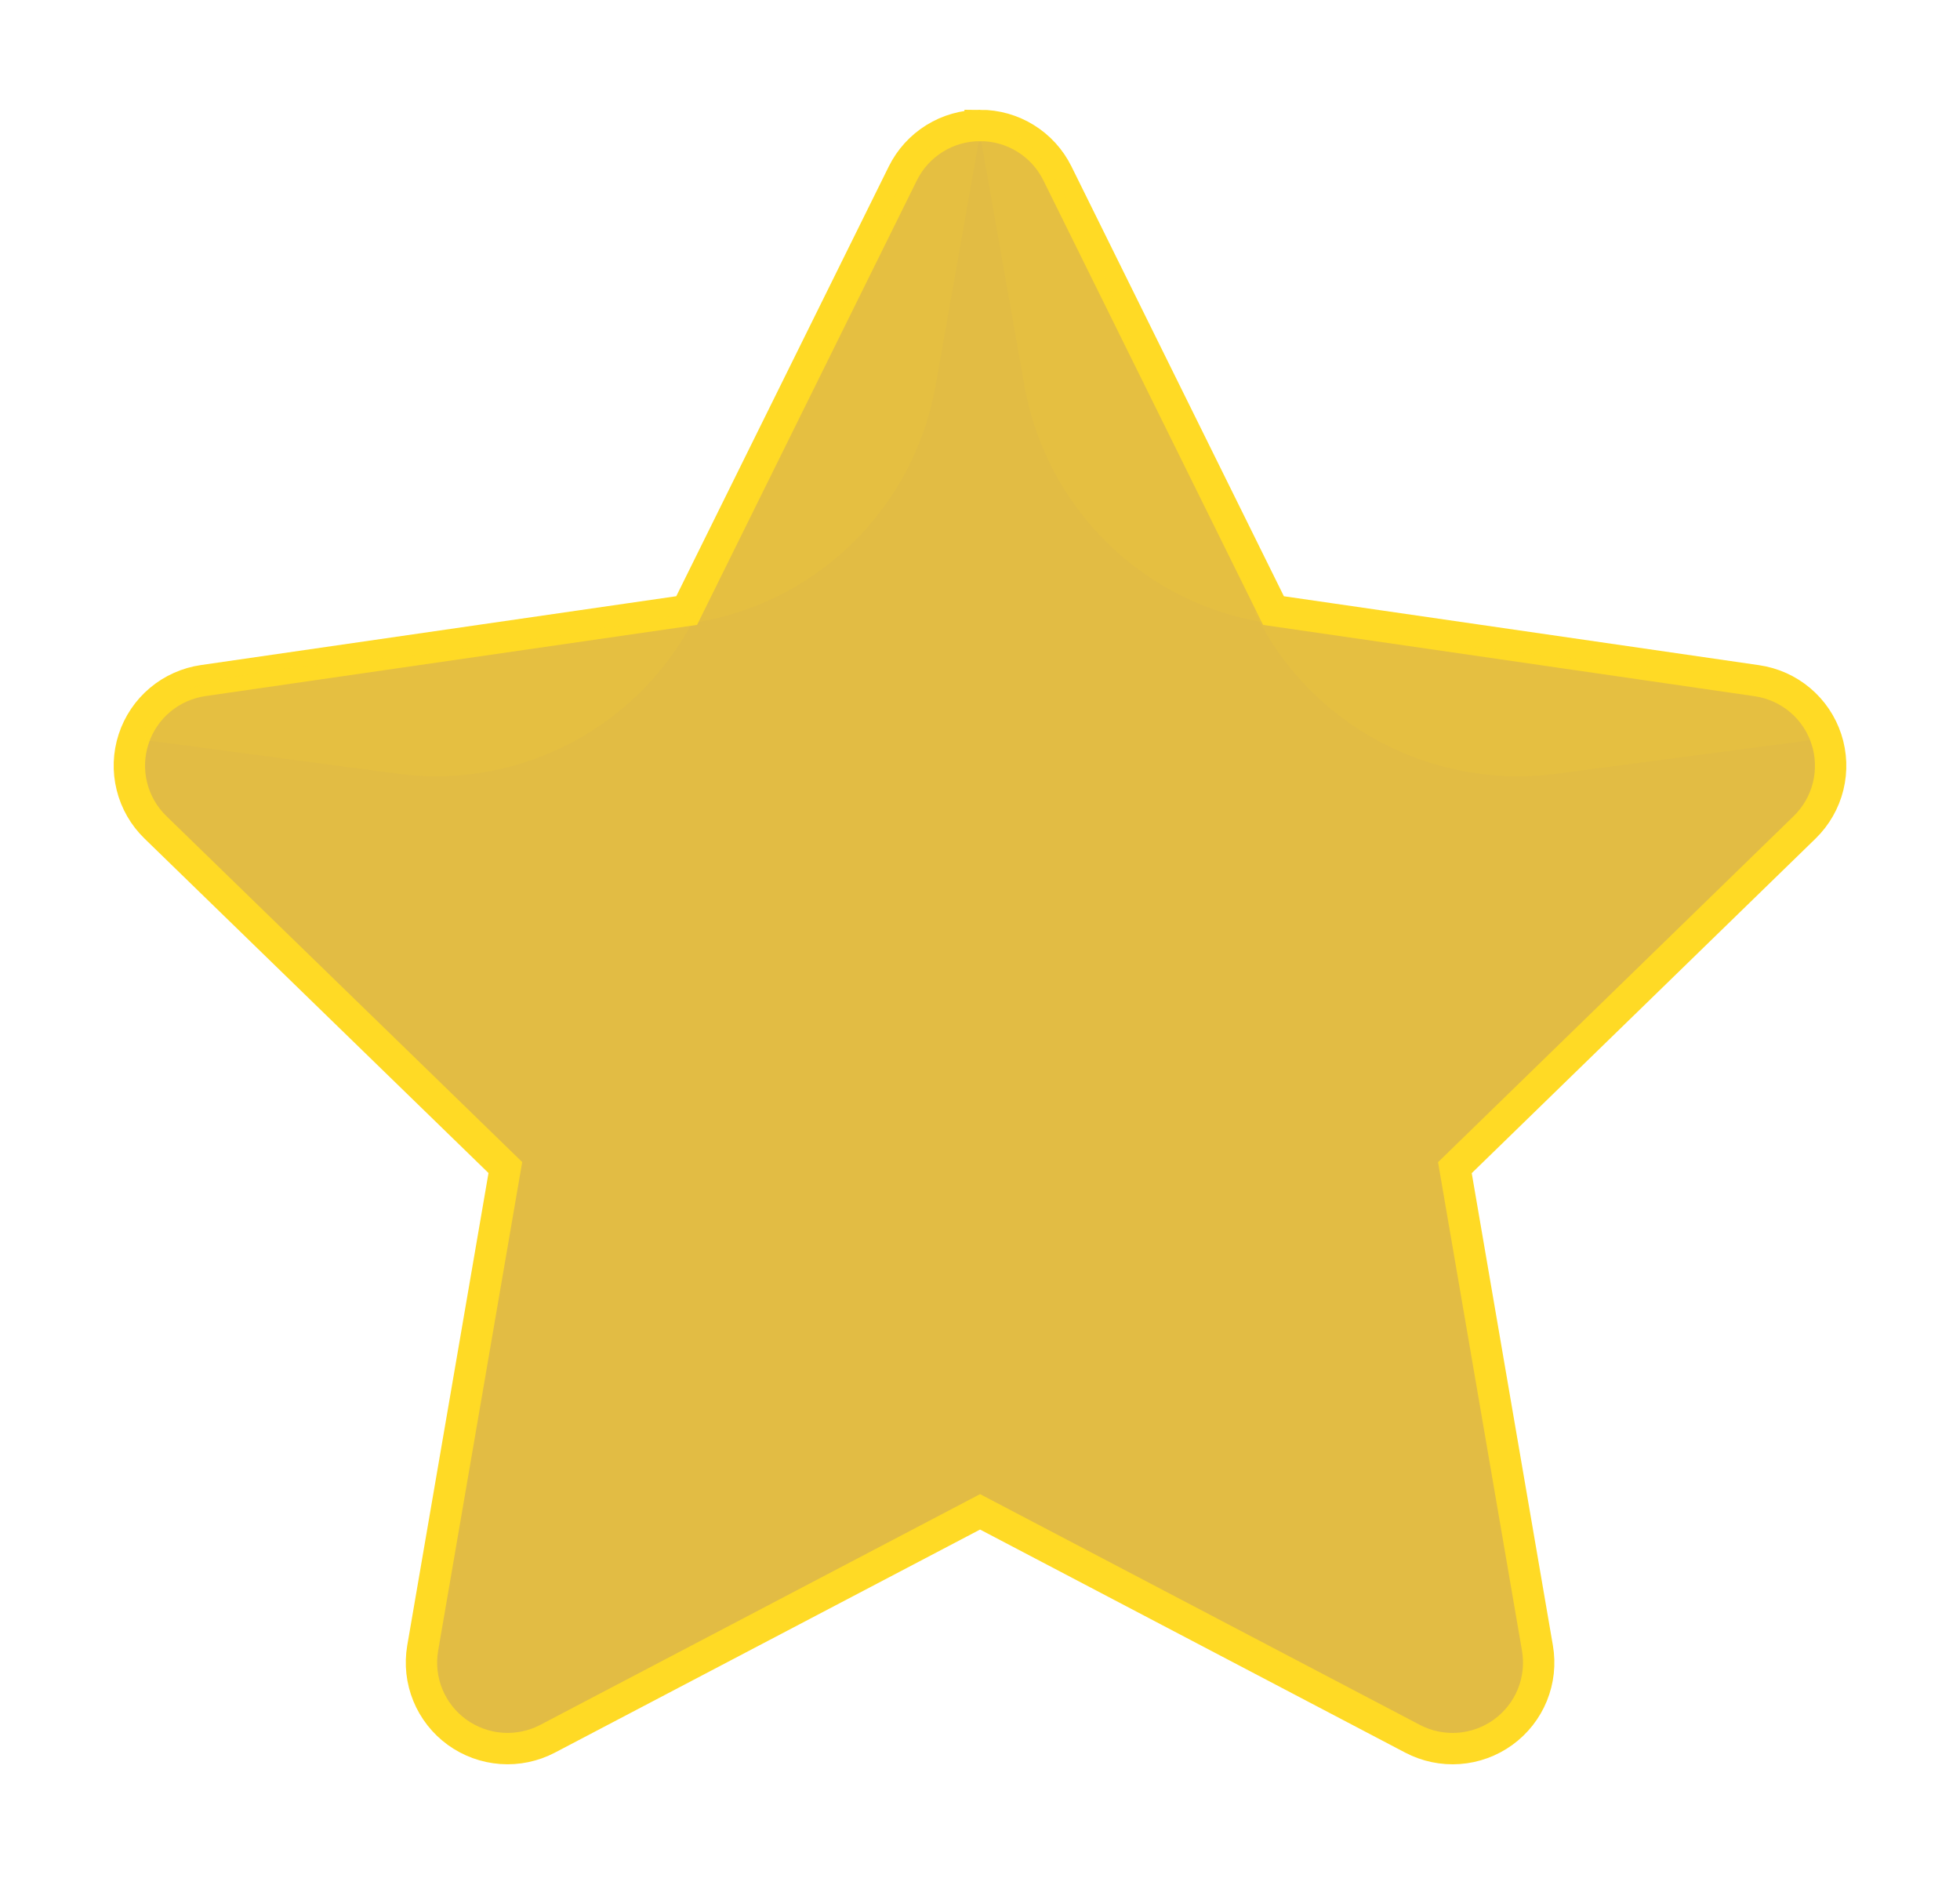
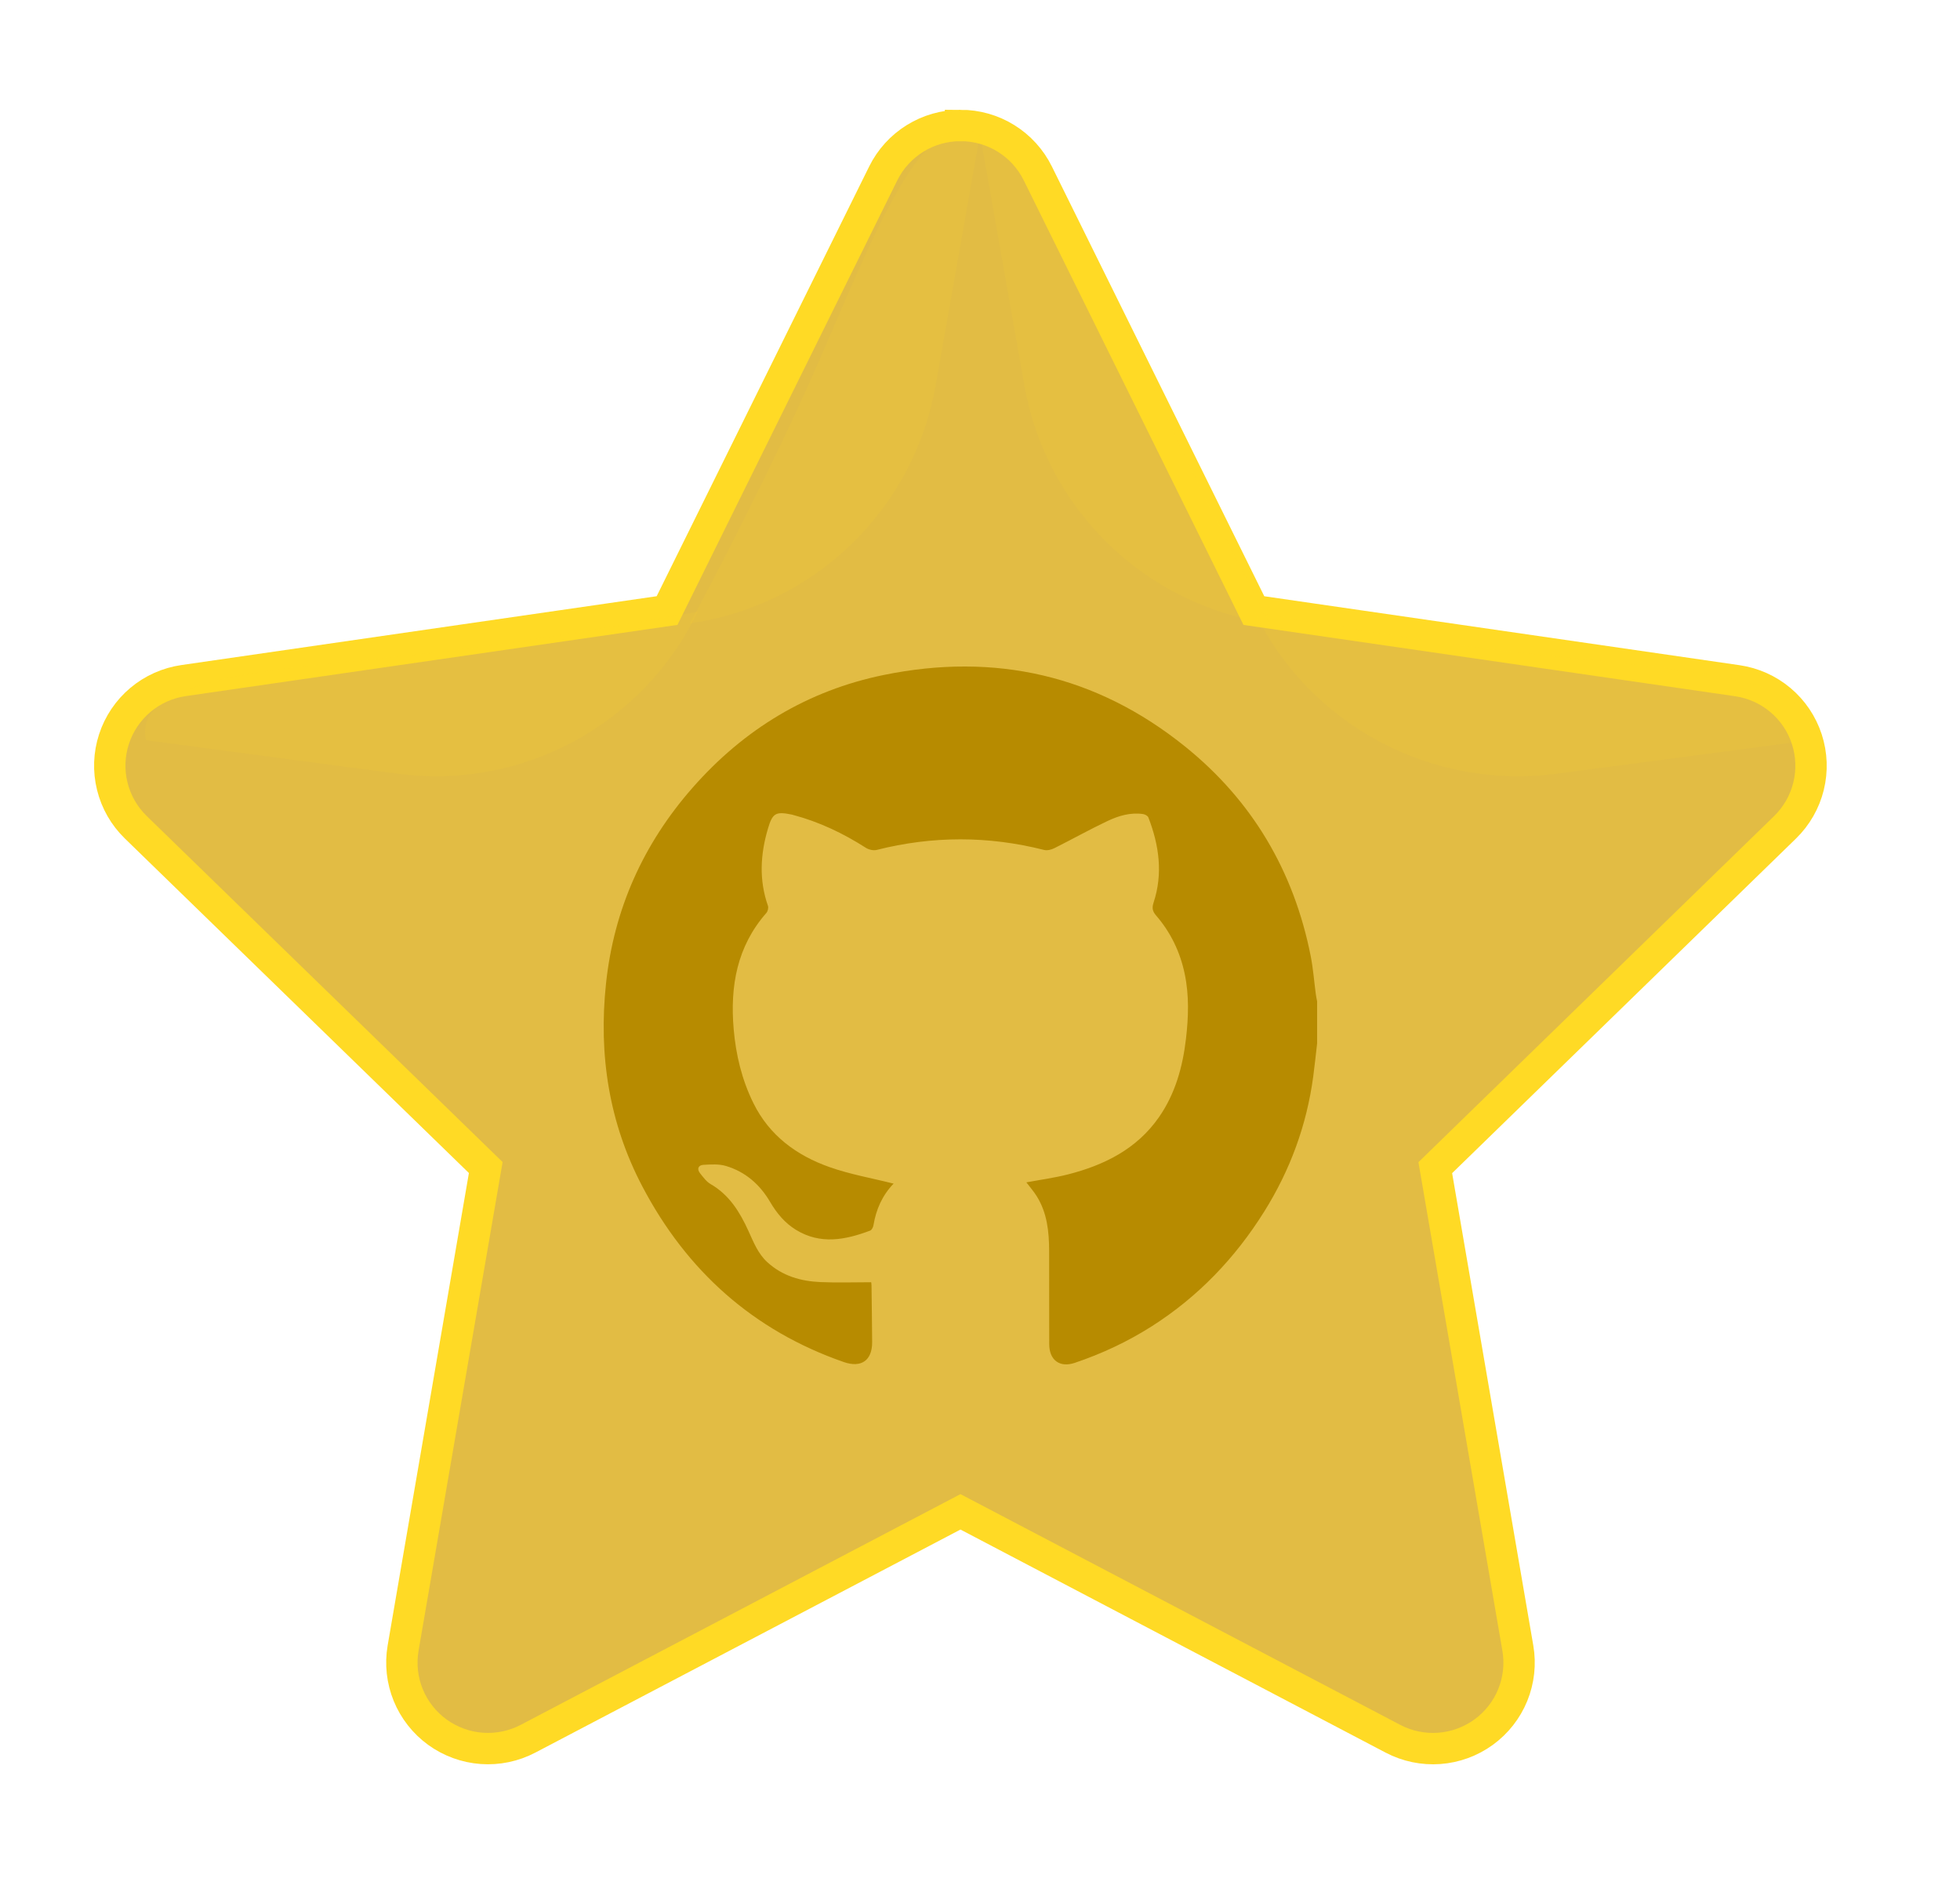
<svg xmlns="http://www.w3.org/2000/svg" width="500" height="479" viewBox="0 0 500 479" fill="none">
-   <path fill-rule="evenodd" clip-rule="evenodd" d="M250.03 32C254.134 32 258.154 33.139 261.634 35.299C265.119 37.458 267.926 40.549 269.74 44.216L324.867 155.734L448.193 173.622C452.249 174.209 456.061 175.918 459.19 178.552C462.324 181.186 464.655 184.645 465.922 188.537C467.189 192.429 467.344 196.593 466.362 200.562C465.381 204.531 463.305 208.15 460.373 211.01L371.144 297.824L392.204 420.36C392.9 424.395 392.448 428.536 390.907 432.327C389.361 436.118 386.786 439.399 383.473 441.807C380.154 444.21 376.235 445.646 372.143 445.942C368.057 446.239 363.965 445.385 360.337 443.48L250.018 385.606L139.699 443.48C136.071 445.379 131.985 446.233 127.9 445.937C123.814 445.64 119.894 444.21 116.576 441.807C113.263 439.405 110.688 436.124 109.141 432.339C107.595 428.553 107.143 424.412 107.827 420.384L128.917 297.789L39.651 211.01C36.707 208.156 34.626 204.537 33.645 200.556C32.657 196.581 32.806 192.411 34.079 188.513C35.346 184.621 37.683 181.156 40.823 178.516C43.963 175.876 47.782 174.173 51.844 173.586L175.17 155.728L230.32 44.221C232.134 40.549 234.947 37.464 238.427 35.305C241.912 33.145 245.932 32 250.03 32.006V32Z" fill="#E2BC44" stroke="#FFDA25" stroke-width="8" stroke-miterlimit="10" />
-   <path opacity="0.1" fill-rule="evenodd" clip-rule="evenodd" d="M178 156C164.098 184.894 133.216 201.577 101.449 197.35L37.252 188.807C33.164 170.741 79.704 170.498 117.006 165.713C148.814 161.634 178 156 178 156V156Z" fill="#FFDA25" />
-   <path opacity="0.1" fill-rule="evenodd" clip-rule="evenodd" d="M320 156C334 184.894 365.102 201.577 397.094 197.35L461.747 188.807C465.864 170.741 418.993 170.498 381.426 165.713C349.393 161.634 320 156 320 156V156Z" fill="#FFDA25" />
+   <path fill-rule="evenodd" clip-rule="evenodd" d="M245.03 32C249.134 32 253.154 33.139 256.634 35.299C260.119 37.458 262.926 40.549 264.74 44.216L319.867 155.734L443.193 173.622C447.249 174.209 451.061 175.918 454.19 178.552C457.324 181.186 459.655 184.645 460.922 188.537C462.189 192.429 462.344 196.593 461.362 200.562C460.381 204.531 458.305 208.15 455.373 211.01L366.144 297.824L387.204 420.36C387.9 424.395 387.448 428.536 385.907 432.327C384.361 436.118 381.786 439.399 378.473 441.807C375.154 444.21 371.235 445.646 367.143 445.942C363.057 446.239 358.965 445.385 355.337 443.48L245.018 385.606L134.699 443.48C131.071 445.379 126.985 446.233 122.9 445.937C118.814 445.64 114.894 444.21 111.576 441.807C108.263 439.405 105.688 436.124 104.141 432.339C102.595 428.553 102.143 424.412 102.827 420.384L123.917 297.789L34.651 211.01C31.707 208.156 29.626 204.537 28.645 200.556C27.657 196.581 27.806 192.411 29.079 188.513C30.346 184.621 32.683 181.156 35.823 178.516C38.963 175.876 42.782 174.173 46.844 173.586L170.17 155.728L225.32 44.221C227.134 40.549 229.947 37.464 233.427 35.305C236.912 33.145 240.932 32 245.03 32.006V32Z" fill="#E2BC44" stroke="#FFDA25" stroke-width="8" stroke-miterlimit="10" />
+   <path d="M336 266.11C335.673 268.931 335.387 271.752 335.008 274.563C333.346 286.972 329.117 298.469 322.489 309.051C315.086 320.872 305.648 330.751 293.84 338.267C287.669 342.196 281.082 345.283 274.163 347.61C270.329 348.9 267.675 346.907 267.659 342.863C267.623 334.909 267.67 326.956 267.638 318.998C267.618 314.152 267.135 309.379 264.49 305.132C263.722 303.893 262.745 302.784 261.831 301.572C265.384 300.905 268.942 300.432 272.402 299.552C281.69 297.189 289.991 293.077 295.648 284.952C299.804 278.982 301.705 272.132 302.541 264.986C303.191 259.432 303.378 253.863 302.209 248.335C301.035 242.771 298.635 237.795 294.921 233.501C294.007 232.444 293.825 231.591 294.277 230.222C296.718 222.831 295.695 215.59 292.952 208.496C292.796 208.09 292.11 207.71 291.627 207.637C288.402 207.153 285.357 208.069 282.526 209.407C277.939 211.577 273.503 214.071 268.958 216.34C268.189 216.725 267.135 216.985 266.34 216.782C252.096 213.175 237.878 213.18 223.635 216.782C222.803 216.991 221.624 216.715 220.876 216.236C215.1 212.545 208.991 209.625 202.352 207.866C202.238 207.835 202.123 207.793 202.009 207.767C197.833 206.914 197.069 207.393 195.879 211.437C193.957 217.969 193.609 224.486 195.9 231.023C196.082 231.533 195.869 232.434 195.5 232.855C187.999 241.397 186.223 251.526 187.158 262.446C187.724 269.066 189.256 275.422 192.212 281.397C196.295 289.652 203.209 294.701 211.588 297.668C216.845 299.531 222.424 300.494 227.941 301.889C227.982 301.624 228.014 301.832 227.925 301.925C225.084 304.892 223.494 308.452 222.829 312.481C222.746 312.991 222.393 313.72 221.988 313.871C215.666 316.255 209.308 317.509 203.058 313.683C200.217 311.945 198.144 309.436 196.472 306.584C193.848 302.108 190.15 298.865 185.178 297.387C183.392 296.856 181.35 296.991 179.444 297.1C178.14 297.179 177.714 298.152 178.586 299.25C179.392 300.26 180.212 301.4 181.288 302.019C186.072 304.778 188.752 309.186 190.939 313.985C192.243 316.843 193.36 319.763 195.781 321.965C199.635 325.468 204.3 326.79 209.308 327.008C213.541 327.196 217.796 327.045 222.237 327.045C222.232 326.987 222.32 327.43 222.325 327.877C222.388 332.687 222.455 337.491 222.486 342.3C222.518 347.006 219.702 348.952 215.245 347.401C192.145 339.365 175.189 324.146 163.88 302.639C155.361 286.446 152.665 269.046 154.592 250.885C156.608 231.872 164.114 215.231 176.644 200.954C189.734 186.031 206.035 176.111 225.515 172.144C253.815 166.377 279.664 172.17 302.297 190.393C319.455 204.212 330.073 222.185 334.359 243.843C334.992 247.034 335.231 250.302 335.662 253.535C335.746 254.17 335.886 254.794 336 255.424V266.11Z" fill="#B78B00" />
+   <path opacity="0.1" fill-rule="evenodd" clip-rule="evenodd" d="M178 156C164.098 184.894 133.216 201.577 101.449 197.35L37.252 188.807C33.164 170.741 79.704 170.498 117.006 165.713C148.814 161.634 178 156 178 156Z" fill="#FFDA25" />
+   <path opacity="0.1" fill-rule="evenodd" clip-rule="evenodd" d="M320 156C334 184.894 365.102 201.577 397.094 197.35L461.747 188.807C465.864 170.741 418.993 170.498 381.426 165.713C349.393 161.634 320 156 320 156Z" fill="#FFDA25" />
  <path opacity="0.1" fill-rule="evenodd" clip-rule="evenodd" d="M176 158.994C207.798 154.467 233.085 129.978 238.685 98.294L250 34.277C234 24.877 219.647 69.338 203.772 103.584C190.234 132.784 176.006 159 176.006 159L176 158.994Z" fill="#FFDA25" />
  <path opacity="0.1" fill-rule="evenodd" clip-rule="evenodd" d="M324 158.994C292.2 154.467 266.911 129.978 261.31 98.294L250 34.277C266.001 24.877 280.355 69.338 296.231 103.584C309.771 132.784 324 159 324 159V158.994Z" fill="#FFDA25" />
</svg>
